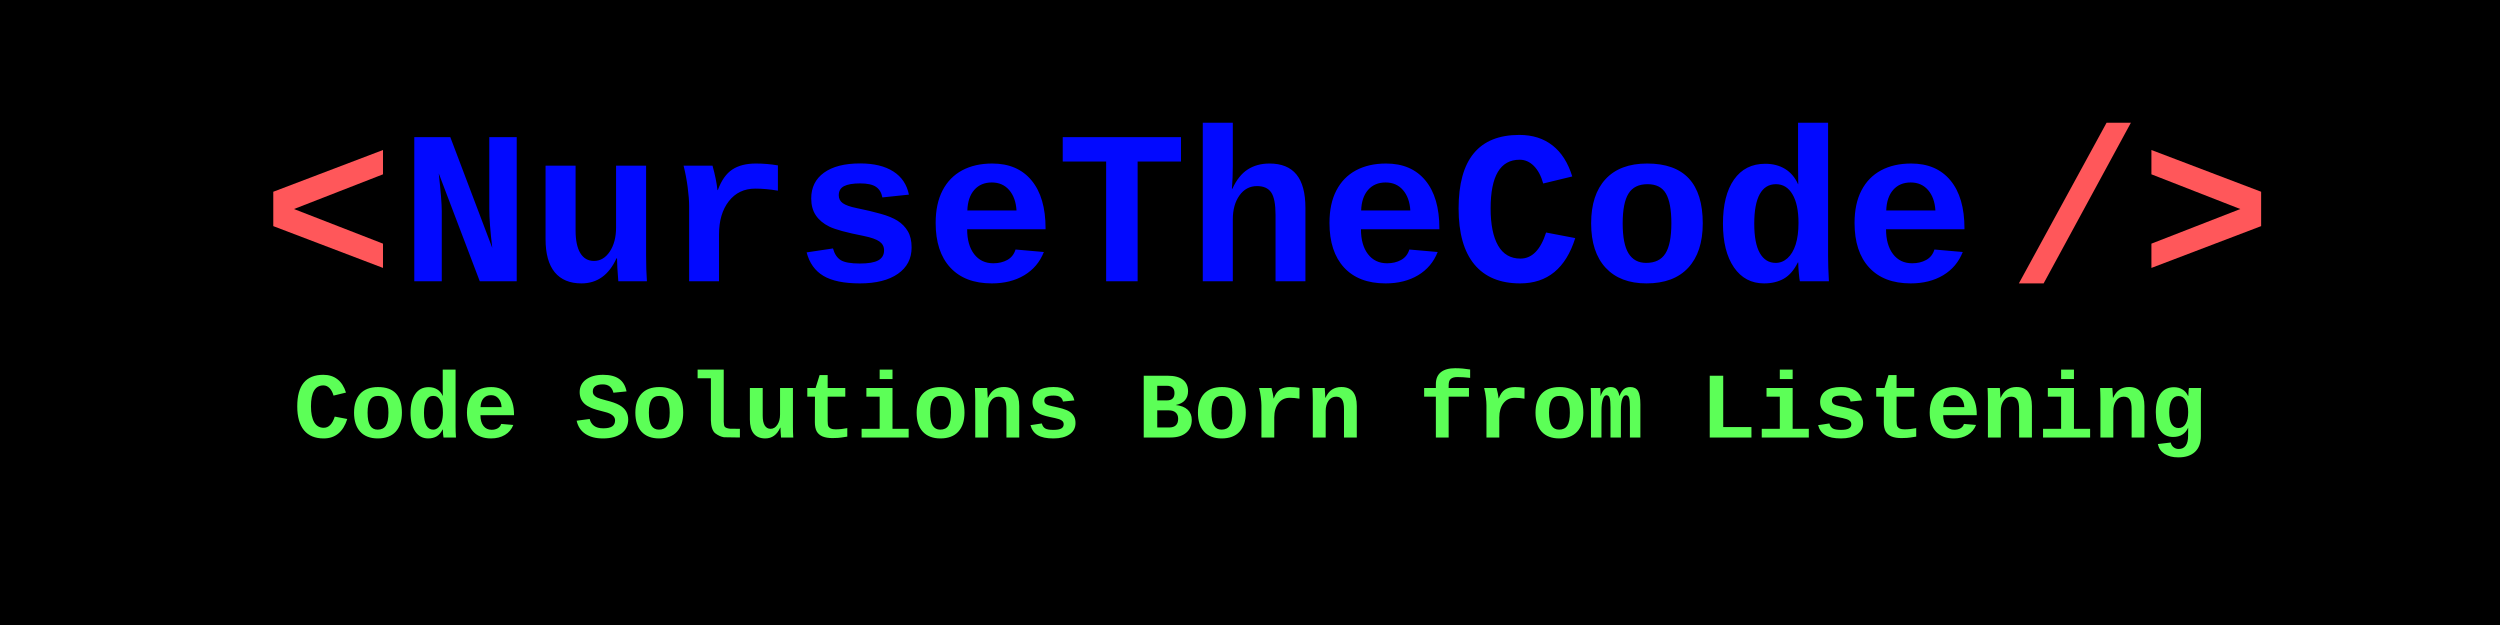
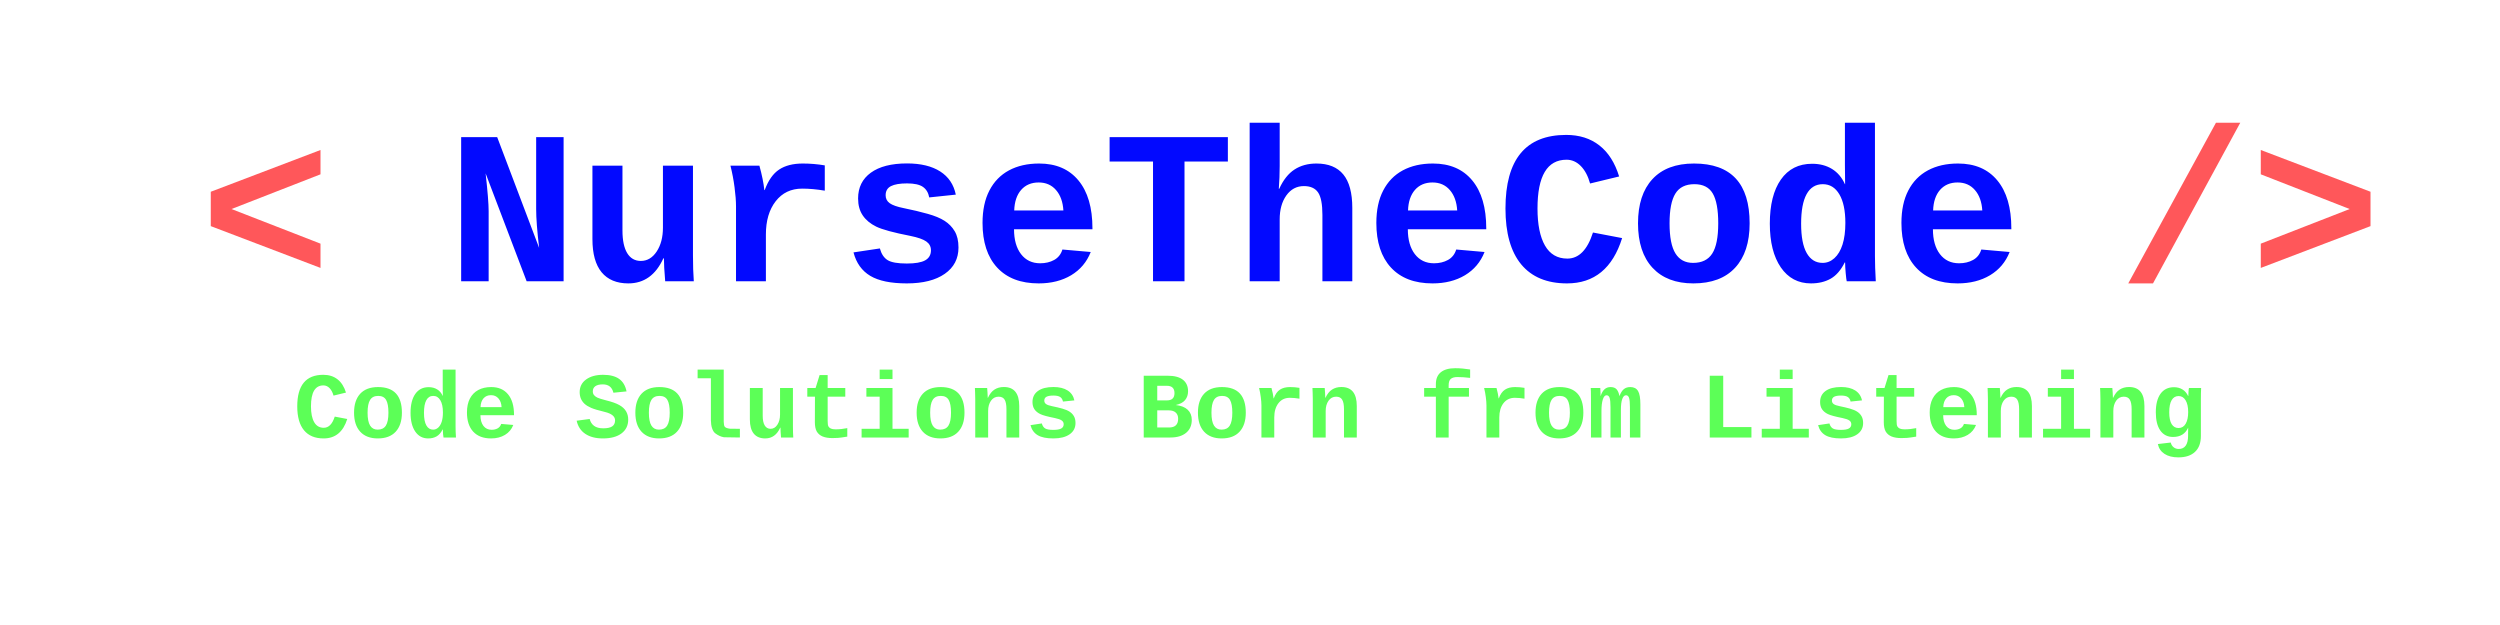
<svg xmlns="http://www.w3.org/2000/svg" width="800" height="200" viewBox="0 0 800 200">
  <style>
        .cls-1 { fill: #0209ff; font-size: 70px; font-family: 'Courier New', monospace; text-anchor: middle; font-weight: bold;}
        .cls-2 { fill: #ff575a; font-size: 70px; font-family: 'Courier New', monospace; text-anchor: middle; font-weight: bold;}
        .cls-3 { fill: #5cff57; font-size: 30px; font-family: 'Courier New', monospace; text-anchor: middle; font-weight: 600;}
    </style>
-   <rect width="100%" height="100%" fill="black" />
-   <text class="cls-2" x="105" y="90">&lt;</text>
-   <text class="cls-1" x="380" y="90">NurseTheCode</text>
-   <text class="cls-2" x="685" y="90">/&gt;</text>
+   <text class="cls-2" x="85" y="90">&lt;</text>
+   <text class="cls-1" x="395" y="90">NurseTheCode</text>
+   <text class="cls-2" x="720" y="90">/&gt;</text>
  <text class="cls-3" x="400" y="140">Code Solutions Born from Listening</text>
</svg>
